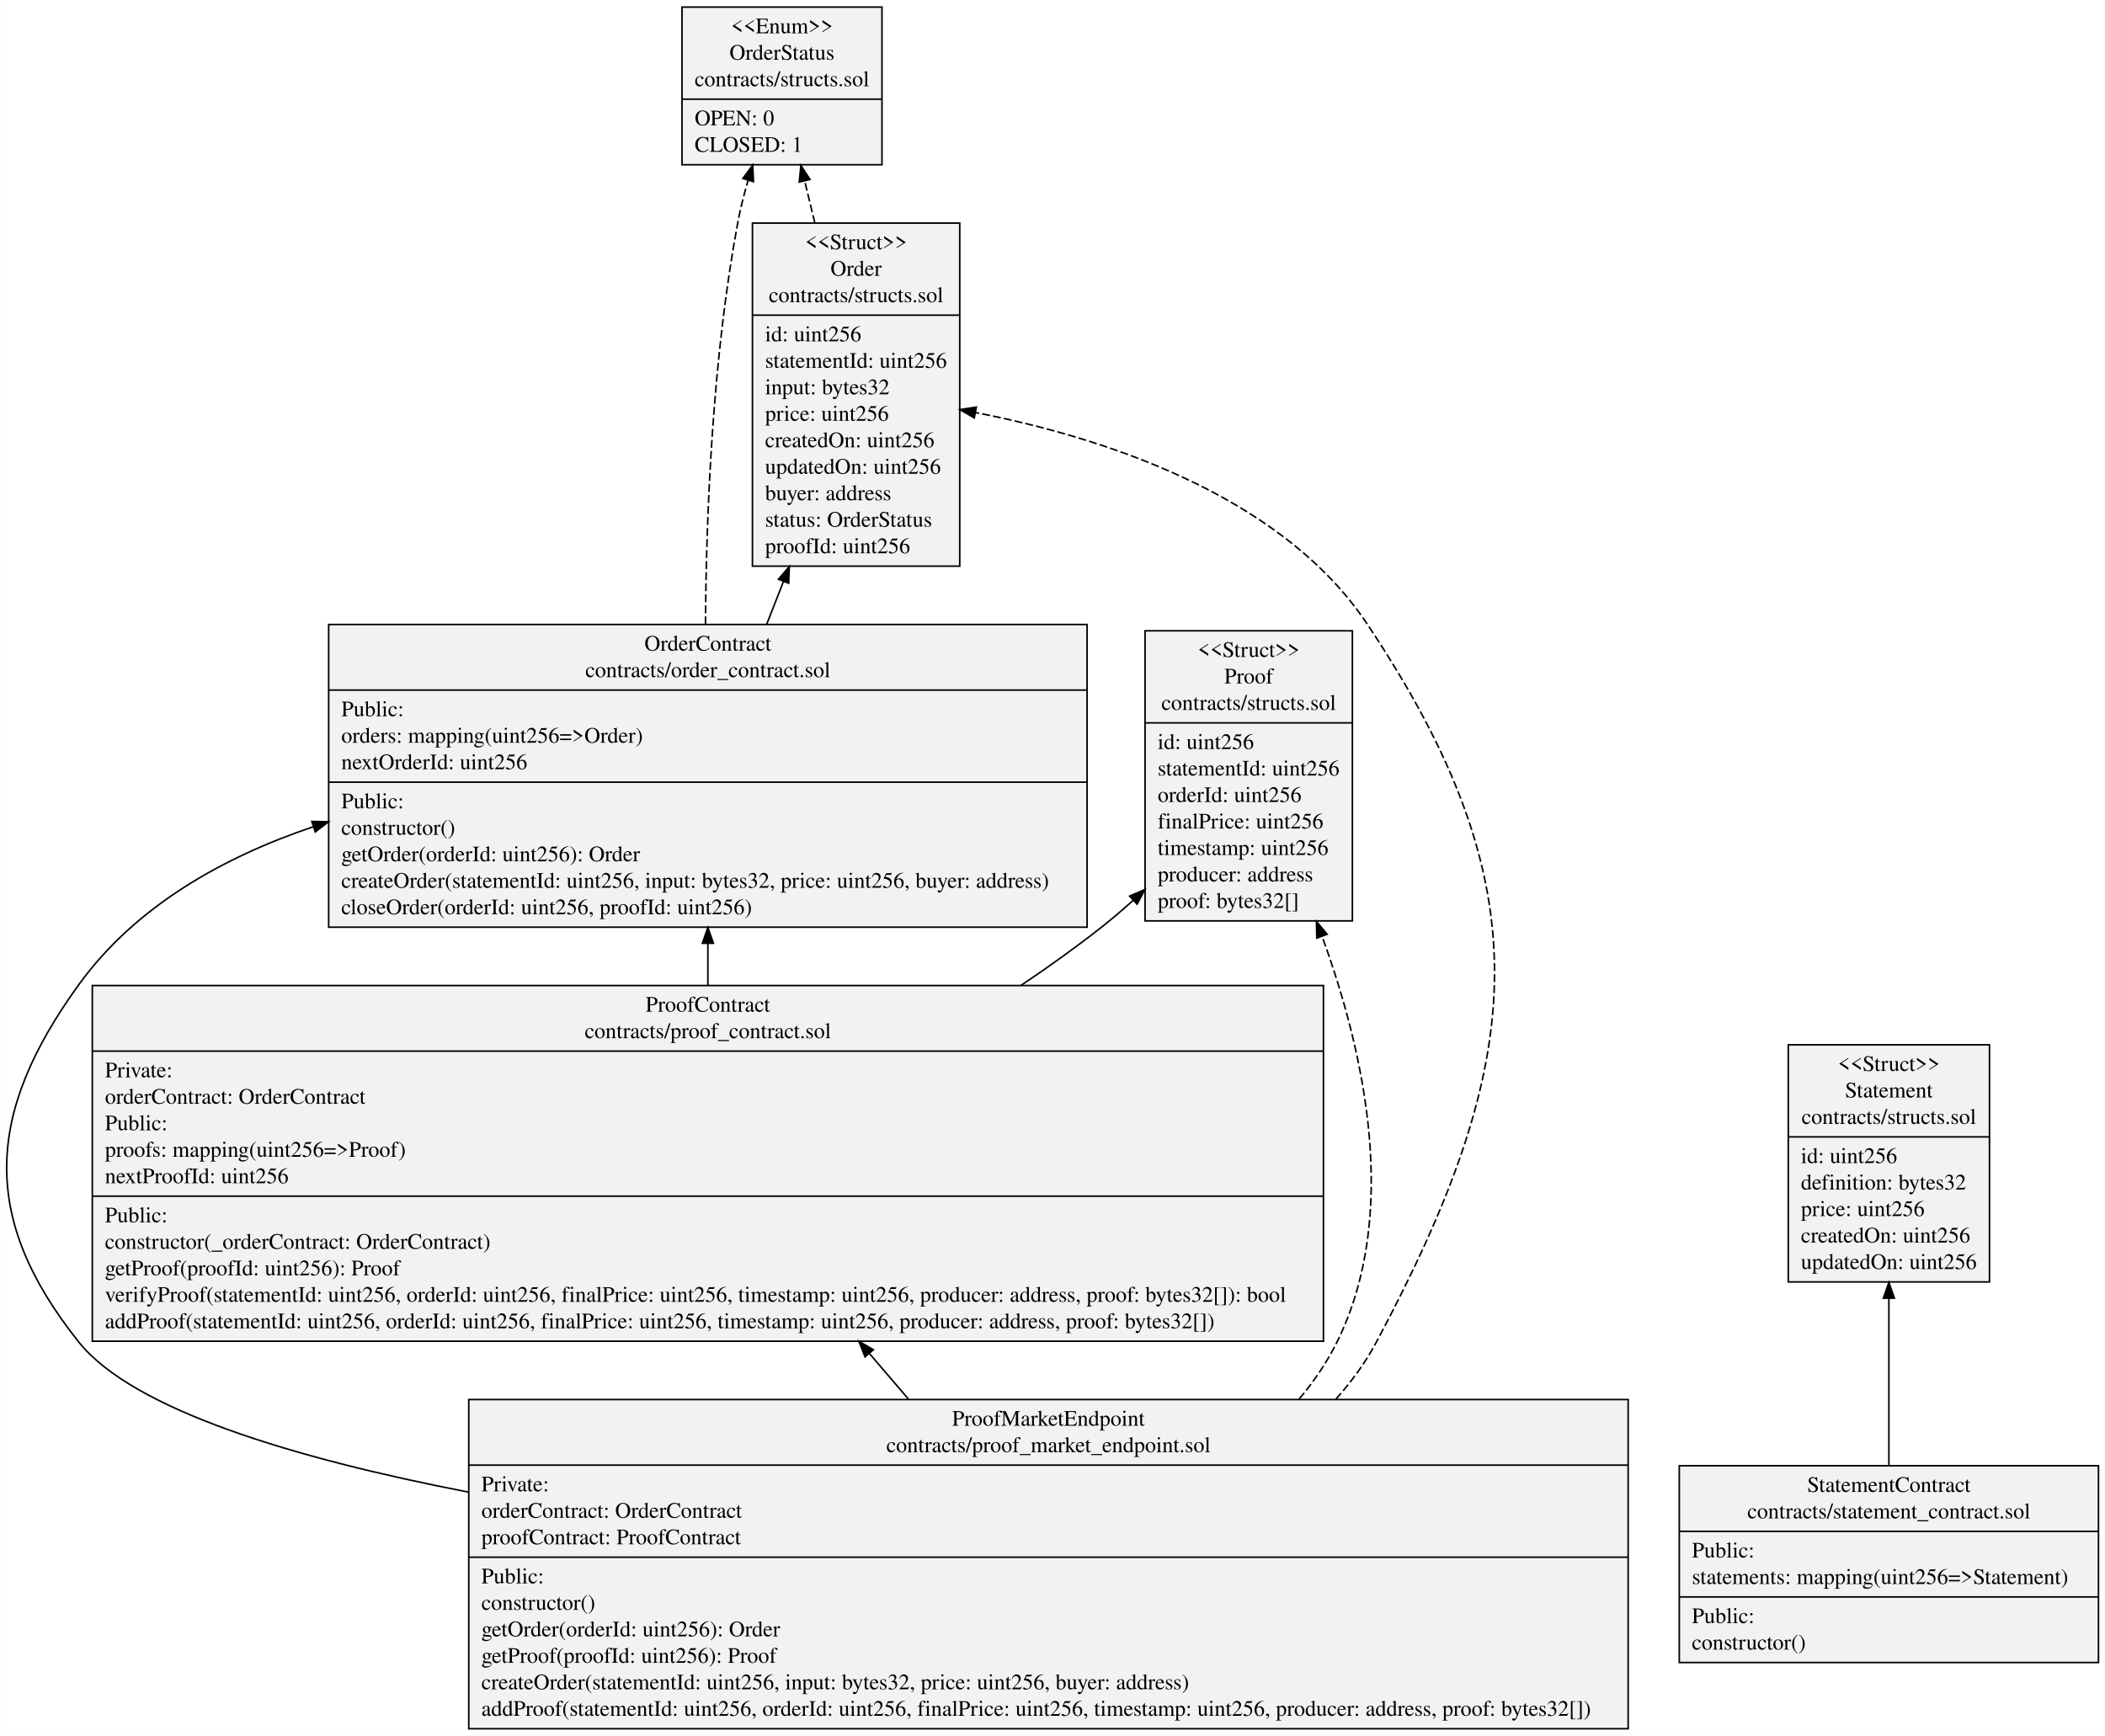
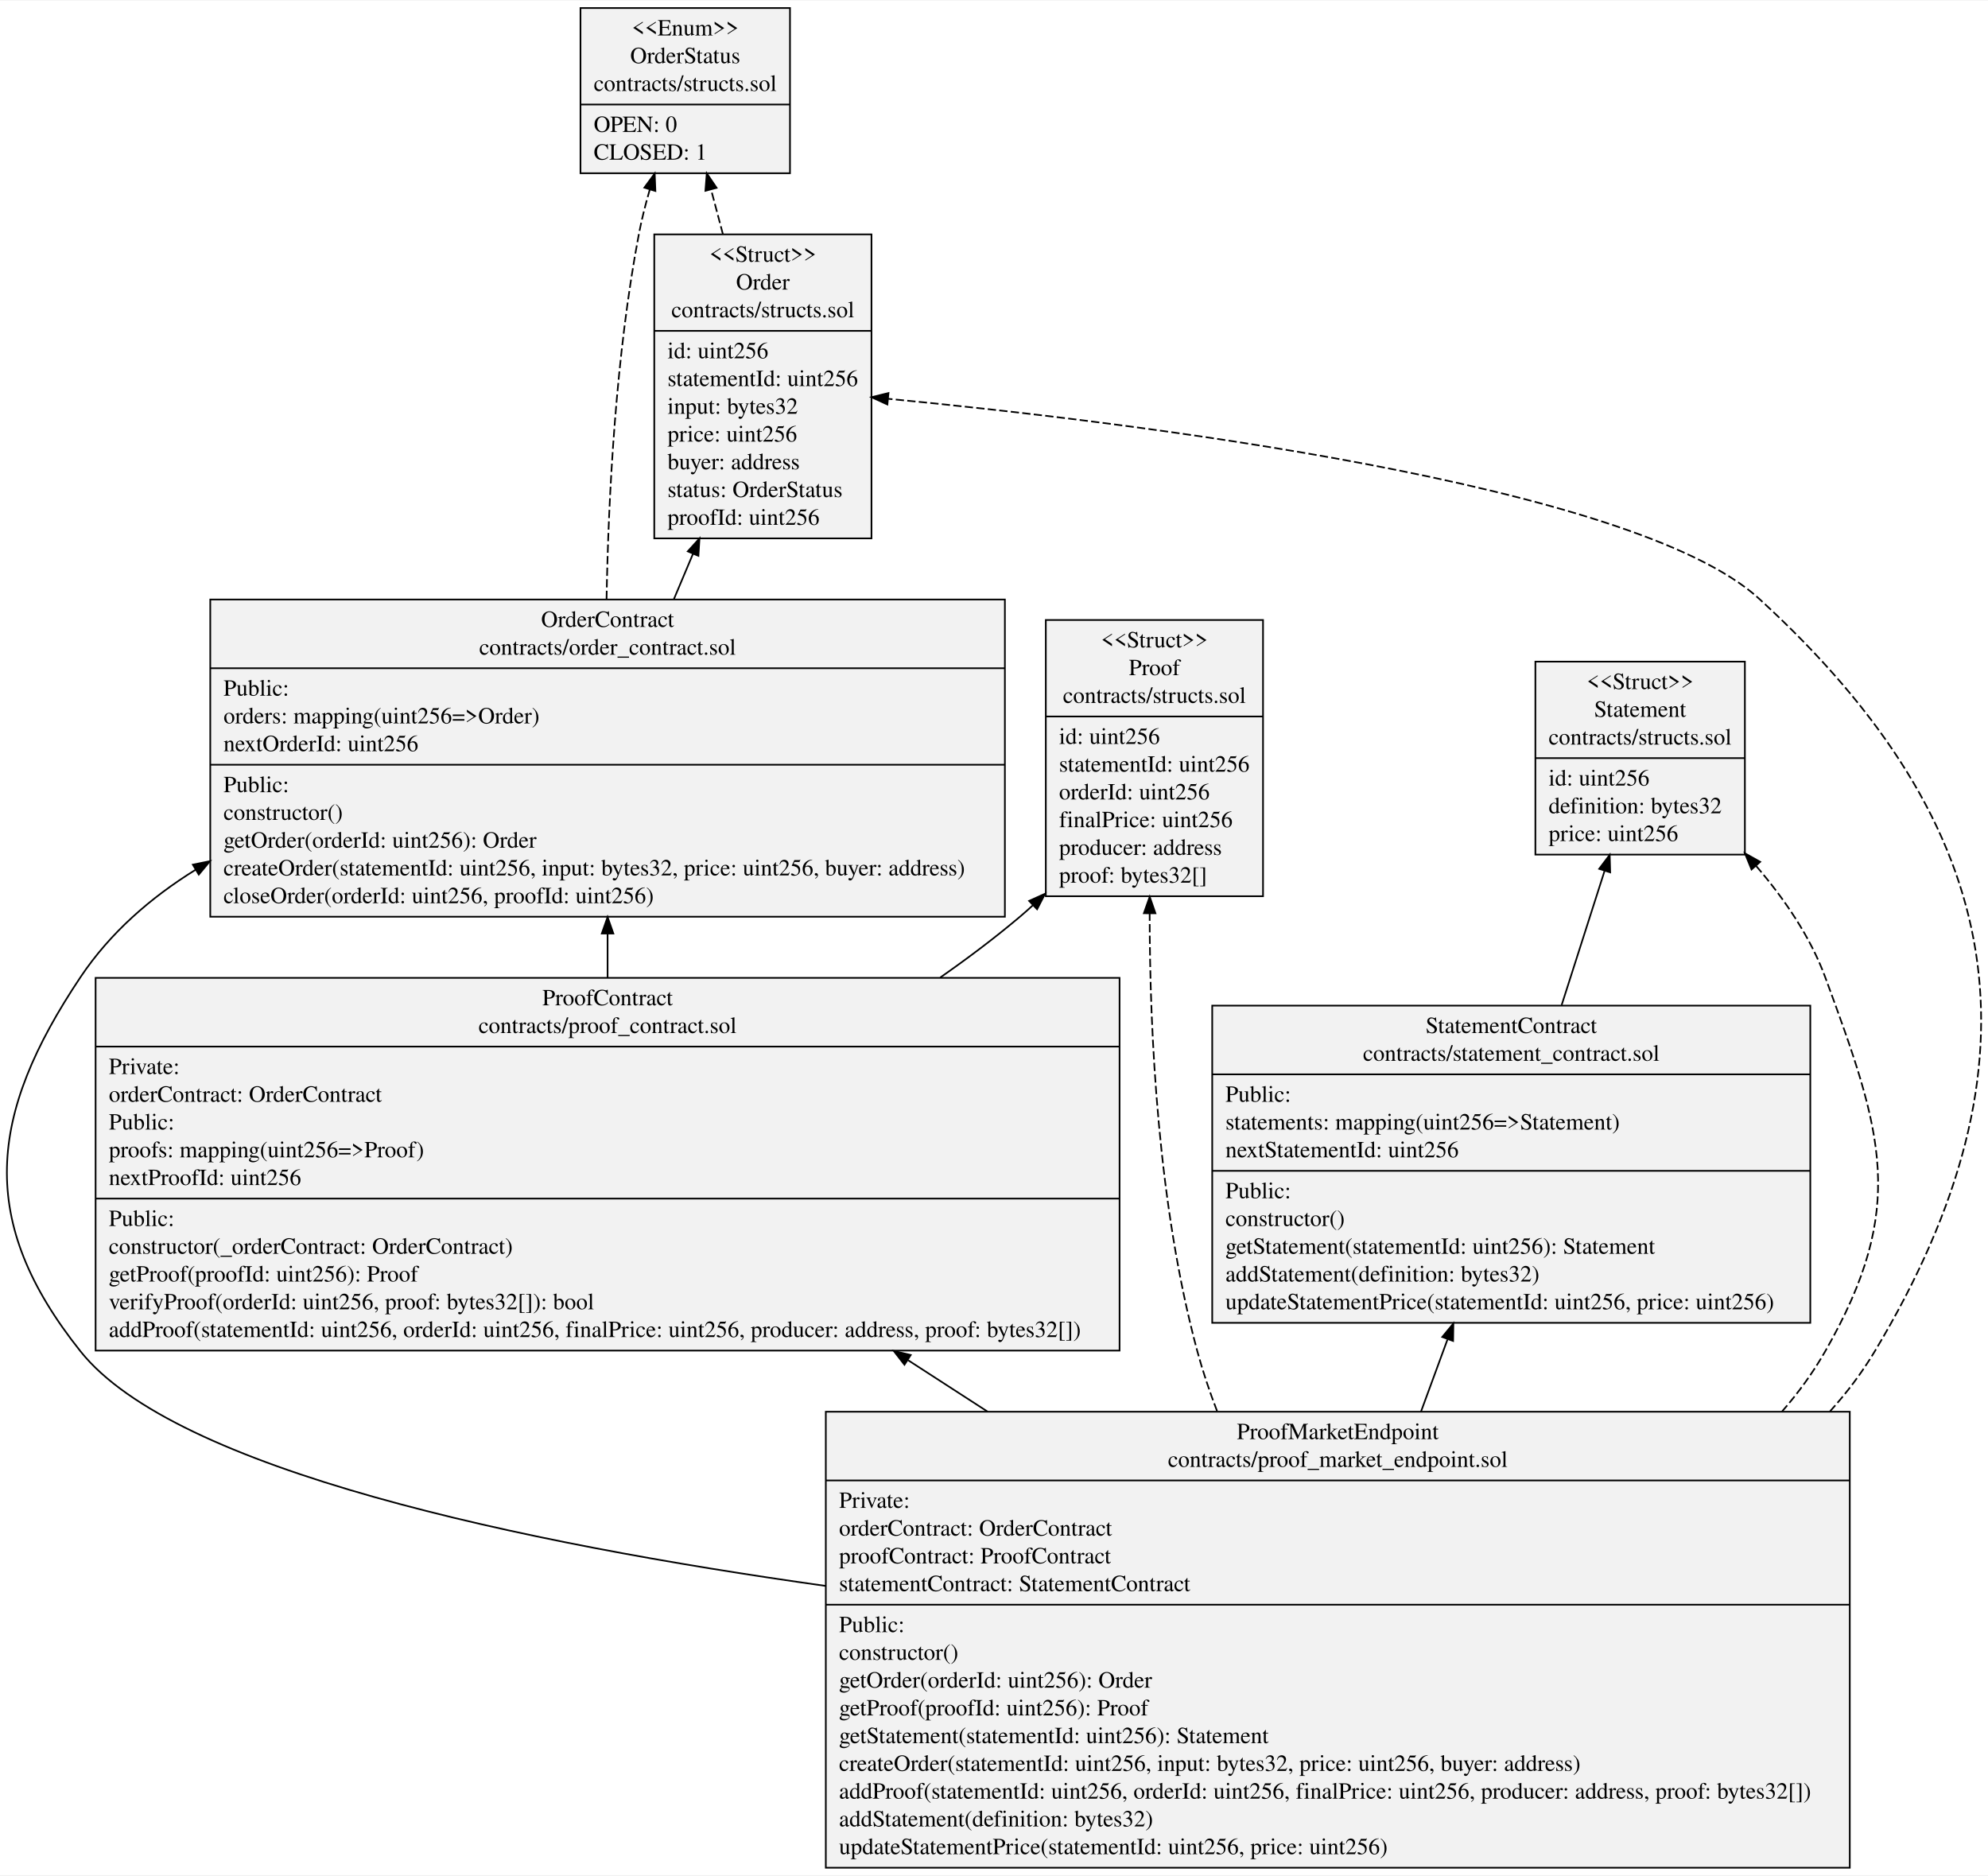
- <svg xmlns="http://www.w3.org/2000/svg" width="1335pt" height="1101pt" viewBox="0.00 0.00 1334.74 1101.00">
-   <g id="graph0" class="graph" transform="scale(1 1) rotate(0) translate(4 1097)">
-     <polygon fill="white" stroke="transparent" points="-4,4 -4,-1097 1330.74,-1097 1330.74,4 -4,4" />
+ <svg xmlns="http://www.w3.org/2000/svg" width="1203pt" height="1135pt" viewBox="0.00 0.00 1203.34 1134.60">
+   <g id="graph0" class="graph" transform="scale(1 1) rotate(0) translate(4 1130.6)">
+     <polygon fill="white" stroke="transparent" points="-4,4 -4,-1130.6 1199.34,-1130.6 1199.34,4 -4,4" />
    <g id="node1" class="node">
-       <polygon fill="#f2f2f2" stroke="black" points="204.32,-508.9 204.32,-700.9 685.3,-700.9 685.3,-508.9 204.32,-508.9" />
-       <text text-anchor="middle" x="444.81" y="-684.3" font-family="Times,serif" font-size="14.00">OrderContract</text>
-       <text text-anchor="middle" x="444.81" y="-667.5" font-family="Times,serif" font-size="14.00">contracts/order_contract.sol</text>
-       <polyline fill="none" stroke="black" points="204.32,-659.3 685.3,-659.3 " />
-       <text text-anchor="start" x="212.32" y="-642.7" font-family="Times,serif" font-size="14.00">Public:</text>
-       <text text-anchor="start" x="212.32" y="-625.9" font-family="Times,serif" font-size="14.00">   orders: mapping(uint256=&gt;Order)</text>
-       <text text-anchor="start" x="212.32" y="-609.1" font-family="Times,serif" font-size="14.00">   nextOrderId: uint256</text>
-       <polyline fill="none" stroke="black" points="204.32,-600.9 685.3,-600.9 " />
-       <text text-anchor="start" x="212.32" y="-584.3" font-family="Times,serif" font-size="14.00">Public:</text>
-       <text text-anchor="start" x="212.32" y="-567.5" font-family="Times,serif" font-size="14.00">    constructor()</text>
-       <text text-anchor="start" x="212.32" y="-550.7" font-family="Times,serif" font-size="14.00">    getOrder(orderId: uint256): Order</text>
-       <text text-anchor="start" x="212.32" y="-533.9" font-family="Times,serif" font-size="14.00">    createOrder(statementId: uint256, input: bytes32, price: uint256, buyer: address)</text>
-       <text text-anchor="start" x="212.32" y="-517.1" font-family="Times,serif" font-size="14.00">    closeOrder(orderId: uint256, proofId: uint256)</text>
+       <polygon fill="#f2f2f2" stroke="black" points="123.28,-576.1 123.28,-768.1 604.26,-768.1 604.26,-576.1 123.28,-576.1" />
+       <text text-anchor="middle" x="363.77" y="-751.5" font-family="Times,serif" font-size="14.00">OrderContract</text>
+       <text text-anchor="middle" x="363.77" y="-734.7" font-family="Times,serif" font-size="14.00">contracts/order_contract.sol</text>
+       <polyline fill="none" stroke="black" points="123.28,-726.5 604.26,-726.5 " />
+       <text text-anchor="start" x="131.28" y="-709.9" font-family="Times,serif" font-size="14.00">Public:</text>
+       <text text-anchor="start" x="131.28" y="-693.1" font-family="Times,serif" font-size="14.00">   orders: mapping(uint256=&gt;Order)</text>
+       <text text-anchor="start" x="131.28" y="-676.3" font-family="Times,serif" font-size="14.00">   nextOrderId: uint256</text>
+       <polyline fill="none" stroke="black" points="123.28,-668.1 604.26,-668.1 " />
+       <text text-anchor="start" x="131.28" y="-651.5" font-family="Times,serif" font-size="14.00">Public:</text>
+       <text text-anchor="start" x="131.28" y="-634.7" font-family="Times,serif" font-size="14.00">    constructor()</text>
+       <text text-anchor="start" x="131.28" y="-617.9" font-family="Times,serif" font-size="14.00">    getOrder(orderId: uint256): Order</text>
+       <text text-anchor="start" x="131.28" y="-601.1" font-family="Times,serif" font-size="14.00">    createOrder(statementId: uint256, input: bytes32, price: uint256, buyer: address)</text>
+       <text text-anchor="start" x="131.28" y="-584.3" font-family="Times,serif" font-size="14.00">    closeOrder(orderId: uint256, proofId: uint256)</text>
    </g>
    <g id="node6" class="node">
-       <polygon fill="#f2f2f2" stroke="black" points="428.41,-992.5 428.41,-1092.5 555.22,-1092.5 555.22,-992.5 428.41,-992.5" />
-       <text text-anchor="middle" x="491.81" y="-1075.9" font-family="Times,serif" font-size="14.00">&lt;&lt;Enum&gt;&gt;</text>
-       <text text-anchor="middle" x="491.81" y="-1059.1" font-family="Times,serif" font-size="14.00">OrderStatus</text>
-       <text text-anchor="middle" x="491.81" y="-1042.3" font-family="Times,serif" font-size="14.00">contracts/structs.sol</text>
-       <polyline fill="none" stroke="black" points="428.41,-1034.1 555.22,-1034.1 " />
-       <text text-anchor="start" x="436.41" y="-1017.5" font-family="Times,serif" font-size="14.00">OPEN: 0</text>
-       <text text-anchor="start" x="436.41" y="-1000.7" font-family="Times,serif" font-size="14.00">CLOSED: 1</text>
+       <polygon fill="#f2f2f2" stroke="black" points="347.37,-1026.1 347.37,-1126.1 474.18,-1126.1 474.18,-1026.1 347.37,-1026.1" />
+       <text text-anchor="middle" x="410.77" y="-1109.5" font-family="Times,serif" font-size="14.00">&lt;&lt;Enum&gt;&gt;</text>
+       <text text-anchor="middle" x="410.77" y="-1092.7" font-family="Times,serif" font-size="14.00">OrderStatus</text>
+       <text text-anchor="middle" x="410.77" y="-1075.9" font-family="Times,serif" font-size="14.00">contracts/structs.sol</text>
+       <polyline fill="none" stroke="black" points="347.37,-1067.7 474.18,-1067.7 " />
+       <text text-anchor="start" x="355.37" y="-1051.1" font-family="Times,serif" font-size="14.00">OPEN: 0</text>
+       <text text-anchor="start" x="355.37" y="-1034.3" font-family="Times,serif" font-size="14.00">CLOSED: 1</text>
    </g>
    <g id="edge2" class="edge">
-       <path fill="none" stroke="black" stroke-dasharray="5,2" d="M443.28,-701.06C443.75,-771.92 447.83,-870.74 463.81,-956 465.44,-964.7 467.72,-973.74 470.29,-982.54" />
-       <polygon fill="black" stroke="black" points="467.01,-983.8 473.28,-992.34 473.71,-981.76 467.01,-983.8" />
+       <path fill="none" stroke="black" stroke-dasharray="5,2" d="M363.15,-768.41C364.29,-831.64 368.79,-916.19 382.77,-989.6 384.43,-998.3 386.72,-1007.33 389.29,-1016.13" />
+       <polygon fill="black" stroke="black" points="386.02,-1017.39 392.29,-1025.93 392.71,-1015.35 386.02,-1017.39" />
    </g>
    <g id="node7" class="node">
-       <polygon fill="#f2f2f2" stroke="black" points="473.07,-737.9 473.07,-955.5 604.55,-955.5 604.55,-737.9 473.07,-737.9" />
-       <text text-anchor="middle" x="538.81" y="-938.9" font-family="Times,serif" font-size="14.00">&lt;&lt;Struct&gt;&gt;</text>
-       <text text-anchor="middle" x="538.81" y="-922.1" font-family="Times,serif" font-size="14.00">Order</text>
-       <text text-anchor="middle" x="538.81" y="-905.3" font-family="Times,serif" font-size="14.00">contracts/structs.sol</text>
-       <polyline fill="none" stroke="black" points="473.07,-897.1 604.55,-897.1 " />
-       <text text-anchor="start" x="481.07" y="-880.5" font-family="Times,serif" font-size="14.00">id: uint256</text>
-       <text text-anchor="start" x="481.07" y="-863.7" font-family="Times,serif" font-size="14.00">statementId: uint256</text>
-       <text text-anchor="start" x="481.07" y="-846.9" font-family="Times,serif" font-size="14.00">input: bytes32</text>
-       <text text-anchor="start" x="481.07" y="-830.1" font-family="Times,serif" font-size="14.00">price: uint256</text>
-       <text text-anchor="start" x="481.07" y="-813.3" font-family="Times,serif" font-size="14.00">createdOn: uint256</text>
-       <text text-anchor="start" x="481.07" y="-796.5" font-family="Times,serif" font-size="14.00">updatedOn: uint256</text>
-       <text text-anchor="start" x="481.07" y="-779.7" font-family="Times,serif" font-size="14.00">buyer: address</text>
-       <text text-anchor="start" x="481.07" y="-762.9" font-family="Times,serif" font-size="14.00">status: OrderStatus</text>
-       <text text-anchor="start" x="481.07" y="-746.1" font-family="Times,serif" font-size="14.00">proofId: uint256</text>
+       <polygon fill="#f2f2f2" stroke="black" points="392.03,-805.1 392.03,-989.1 523.51,-989.1 523.51,-805.1 392.03,-805.1" />
+       <text text-anchor="middle" x="457.77" y="-972.5" font-family="Times,serif" font-size="14.00">&lt;&lt;Struct&gt;&gt;</text>
+       <text text-anchor="middle" x="457.77" y="-955.7" font-family="Times,serif" font-size="14.00">Order</text>
+       <text text-anchor="middle" x="457.77" y="-938.9" font-family="Times,serif" font-size="14.00">contracts/structs.sol</text>
+       <polyline fill="none" stroke="black" points="392.03,-930.7 523.51,-930.7 " />
+       <text text-anchor="start" x="400.03" y="-914.1" font-family="Times,serif" font-size="14.00">id: uint256</text>
+       <text text-anchor="start" x="400.03" y="-897.3" font-family="Times,serif" font-size="14.00">statementId: uint256</text>
+       <text text-anchor="start" x="400.03" y="-880.5" font-family="Times,serif" font-size="14.00">input: bytes32</text>
+       <text text-anchor="start" x="400.03" y="-863.7" font-family="Times,serif" font-size="14.00">price: uint256</text>
+       <text text-anchor="start" x="400.03" y="-846.9" font-family="Times,serif" font-size="14.00">buyer: address</text>
+       <text text-anchor="start" x="400.03" y="-830.1" font-family="Times,serif" font-size="14.00">status: OrderStatus</text>
+       <text text-anchor="start" x="400.03" y="-813.3" font-family="Times,serif" font-size="14.00">proofId: uint256</text>
    </g>
    <g id="edge1" class="edge">
-       <path fill="none" stroke="black" d="M482.1,-701.02C485.6,-709.95 489.17,-719.07 492.74,-728.17" />
-       <polygon fill="black" stroke="black" points="489.54,-729.61 496.45,-737.64 496.06,-727.05 489.54,-729.61" />
+       <path fill="none" stroke="black" d="M403.91,-768.32C407.72,-777.37 411.6,-786.56 415.43,-795.66" />
+       <polygon fill="black" stroke="black" points="412.3,-797.24 419.41,-805.09 418.75,-794.52 412.3,-797.24" />
    </g>
    <g id="node2" class="node">
-       <polygon fill="#f2f2f2" stroke="black" points="54.42,-246.3 54.42,-471.9 835.21,-471.9 835.21,-246.3 54.42,-246.3" />
-       <text text-anchor="middle" x="444.81" y="-455.3" font-family="Times,serif" font-size="14.00">ProofContract</text>
-       <text text-anchor="middle" x="444.81" y="-438.5" font-family="Times,serif" font-size="14.00">contracts/proof_contract.sol</text>
-       <polyline fill="none" stroke="black" points="54.42,-430.3 835.21,-430.3 " />
-       <text text-anchor="start" x="62.42" y="-413.7" font-family="Times,serif" font-size="14.00">Private:</text>
-       <text text-anchor="start" x="62.42" y="-396.9" font-family="Times,serif" font-size="14.00">   orderContract: OrderContract</text>
-       <text text-anchor="start" x="62.42" y="-380.1" font-family="Times,serif" font-size="14.00">Public:</text>
-       <text text-anchor="start" x="62.42" y="-363.3" font-family="Times,serif" font-size="14.00">   proofs: mapping(uint256=&gt;Proof)</text>
-       <text text-anchor="start" x="62.42" y="-346.5" font-family="Times,serif" font-size="14.00">   nextProofId: uint256</text>
-       <polyline fill="none" stroke="black" points="54.42,-338.3 835.21,-338.3 " />
-       <text text-anchor="start" x="62.42" y="-321.7" font-family="Times,serif" font-size="14.00">Public:</text>
-       <text text-anchor="start" x="62.42" y="-304.9" font-family="Times,serif" font-size="14.00">    constructor(_orderContract: OrderContract)</text>
-       <text text-anchor="start" x="62.42" y="-288.1" font-family="Times,serif" font-size="14.00">    getProof(proofId: uint256): Proof</text>
-       <text text-anchor="start" x="62.42" y="-271.3" font-family="Times,serif" font-size="14.00">    verifyProof(statementId: uint256, orderId: uint256, finalPrice: uint256, timestamp: uint256, producer: address, proof: bytes32[]): bool</text>
-       <text text-anchor="start" x="62.42" y="-254.5" font-family="Times,serif" font-size="14.00">    addProof(statementId: uint256, orderId: uint256, finalPrice: uint256, timestamp: uint256, producer: address, proof: bytes32[])</text>
+       <polygon fill="#f2f2f2" stroke="black" points="53.87,-313.5 53.87,-539.1 673.67,-539.1 673.67,-313.5 53.87,-313.5" />
+       <text text-anchor="middle" x="363.77" y="-522.5" font-family="Times,serif" font-size="14.00">ProofContract</text>
+       <text text-anchor="middle" x="363.77" y="-505.7" font-family="Times,serif" font-size="14.00">contracts/proof_contract.sol</text>
+       <polyline fill="none" stroke="black" points="53.87,-497.5 673.67,-497.5 " />
+       <text text-anchor="start" x="61.87" y="-480.9" font-family="Times,serif" font-size="14.00">Private:</text>
+       <text text-anchor="start" x="61.87" y="-464.1" font-family="Times,serif" font-size="14.00">   orderContract: OrderContract</text>
+       <text text-anchor="start" x="61.87" y="-447.3" font-family="Times,serif" font-size="14.00">Public:</text>
+       <text text-anchor="start" x="61.87" y="-430.5" font-family="Times,serif" font-size="14.00">   proofs: mapping(uint256=&gt;Proof)</text>
+       <text text-anchor="start" x="61.87" y="-413.7" font-family="Times,serif" font-size="14.00">   nextProofId: uint256</text>
+       <polyline fill="none" stroke="black" points="53.87,-405.5 673.67,-405.5 " />
+       <text text-anchor="start" x="61.87" y="-388.9" font-family="Times,serif" font-size="14.00">Public:</text>
+       <text text-anchor="start" x="61.87" y="-372.1" font-family="Times,serif" font-size="14.00">    constructor(_orderContract: OrderContract)</text>
+       <text text-anchor="start" x="61.87" y="-355.3" font-family="Times,serif" font-size="14.00">    getProof(proofId: uint256): Proof</text>
+       <text text-anchor="start" x="61.87" y="-338.5" font-family="Times,serif" font-size="14.00">    verifyProof(orderId: uint256, proof: bytes32[]): bool</text>
+       <text text-anchor="start" x="61.87" y="-321.7" font-family="Times,serif" font-size="14.00">    addProof(statementId: uint256, orderId: uint256, finalPrice: uint256, producer: address, proof: bytes32[])</text>
    </g>
    <g id="edge4" class="edge">
-       <path fill="none" stroke="black" d="M444.81,-472.01C444.81,-480.83 444.81,-489.71 444.81,-498.49" />
-       <polygon fill="black" stroke="black" points="441.31,-498.72 444.81,-508.72 448.31,-498.72 441.31,-498.72" />
+       <path fill="none" stroke="black" d="M363.77,-539.21C363.77,-548.03 363.77,-556.91 363.77,-565.69" />
+       <polygon fill="black" stroke="black" points="360.27,-565.92 363.77,-575.92 367.27,-565.92 360.27,-565.92" />
    </g>
    <g id="node8" class="node">
-       <polygon fill="#f2f2f2" stroke="black" points="722.07,-512.9 722.07,-696.9 853.55,-696.9 853.55,-512.9 722.07,-512.9" />
-       <text text-anchor="middle" x="787.81" y="-680.3" font-family="Times,serif" font-size="14.00">&lt;&lt;Struct&gt;&gt;</text>
-       <text text-anchor="middle" x="787.81" y="-663.5" font-family="Times,serif" font-size="14.00">Proof</text>
-       <text text-anchor="middle" x="787.81" y="-646.7" font-family="Times,serif" font-size="14.00">contracts/structs.sol</text>
-       <polyline fill="none" stroke="black" points="722.07,-638.5 853.55,-638.5 " />
-       <text text-anchor="start" x="730.07" y="-621.9" font-family="Times,serif" font-size="14.00">id: uint256</text>
-       <text text-anchor="start" x="730.07" y="-605.1" font-family="Times,serif" font-size="14.00">statementId: uint256</text>
-       <text text-anchor="start" x="730.07" y="-588.3" font-family="Times,serif" font-size="14.00">orderId: uint256</text>
-       <text text-anchor="start" x="730.07" y="-571.5" font-family="Times,serif" font-size="14.00">finalPrice: uint256</text>
-       <text text-anchor="start" x="730.07" y="-554.7" font-family="Times,serif" font-size="14.00">timestamp: uint256</text>
-       <text text-anchor="start" x="730.07" y="-537.9" font-family="Times,serif" font-size="14.00">producer: address</text>
-       <text text-anchor="start" x="730.07" y="-521.1" font-family="Times,serif" font-size="14.00">proof: bytes32[]</text>
+       <polygon fill="#f2f2f2" stroke="black" points="629.03,-588.5 629.03,-755.7 760.51,-755.7 760.51,-588.5 629.03,-588.5" />
+       <text text-anchor="middle" x="694.77" y="-739.1" font-family="Times,serif" font-size="14.00">&lt;&lt;Struct&gt;&gt;</text>
+       <text text-anchor="middle" x="694.77" y="-722.3" font-family="Times,serif" font-size="14.00">Proof</text>
+       <text text-anchor="middle" x="694.77" y="-705.5" font-family="Times,serif" font-size="14.00">contracts/structs.sol</text>
+       <polyline fill="none" stroke="black" points="629.03,-697.3 760.51,-697.3 " />
+       <text text-anchor="start" x="637.03" y="-680.7" font-family="Times,serif" font-size="14.00">id: uint256</text>
+       <text text-anchor="start" x="637.03" y="-663.9" font-family="Times,serif" font-size="14.00">statementId: uint256</text>
+       <text text-anchor="start" x="637.03" y="-647.1" font-family="Times,serif" font-size="14.00">orderId: uint256</text>
+       <text text-anchor="start" x="637.03" y="-630.3" font-family="Times,serif" font-size="14.00">finalPrice: uint256</text>
+       <text text-anchor="start" x="637.03" y="-613.5" font-family="Times,serif" font-size="14.00">producer: address</text>
+       <text text-anchor="start" x="637.03" y="-596.7" font-family="Times,serif" font-size="14.00">proof: bytes32[]</text>
    </g>
    <g id="edge3" class="edge">
-       <path fill="none" stroke="black" d="M643.33,-471.92C660.8,-483.66 677.88,-495.9 693.81,-508.4 700.8,-513.88 707.8,-519.86 714.64,-526.05" />
-       <polygon fill="black" stroke="black" points="712.28,-528.63 722,-532.85 717.03,-523.49 712.28,-528.63" />
+       <path fill="none" stroke="black" d="M565.14,-539.32C581.74,-550.9 597.85,-563.05 612.77,-575.6 615.61,-577.99 618.44,-580.49 621.24,-583.06" />
+       <polygon fill="black" stroke="black" points="618.93,-585.69 628.59,-590.04 623.75,-580.62 618.93,-585.69" />
    </g>
    <g id="node3" class="node">
-       <polygon fill="#f2f2f2" stroke="black" points="293.16,-0.5 293.16,-209.3 1028.46,-209.3 1028.46,-0.5 293.16,-0.5" />
-       <text text-anchor="middle" x="660.81" y="-192.7" font-family="Times,serif" font-size="14.00">ProofMarketEndpoint</text>
-       <text text-anchor="middle" x="660.81" y="-175.9" font-family="Times,serif" font-size="14.00">contracts/proof_market_endpoint.sol</text>
-       <polyline fill="none" stroke="black" points="293.16,-167.7 1028.46,-167.7 " />
-       <text text-anchor="start" x="301.16" y="-151.1" font-family="Times,serif" font-size="14.00">Private:</text>
-       <text text-anchor="start" x="301.16" y="-134.3" font-family="Times,serif" font-size="14.00">   orderContract: OrderContract</text>
-       <text text-anchor="start" x="301.16" y="-117.5" font-family="Times,serif" font-size="14.00">   proofContract: ProofContract</text>
-       <polyline fill="none" stroke="black" points="293.16,-109.3 1028.46,-109.3 " />
-       <text text-anchor="start" x="301.16" y="-92.7" font-family="Times,serif" font-size="14.00">Public:</text>
-       <text text-anchor="start" x="301.16" y="-75.9" font-family="Times,serif" font-size="14.00">    constructor()</text>
-       <text text-anchor="start" x="301.16" y="-59.1" font-family="Times,serif" font-size="14.00">    getOrder(orderId: uint256): Order</text>
-       <text text-anchor="start" x="301.16" y="-42.3" font-family="Times,serif" font-size="14.00">    getProof(proofId: uint256): Proof</text>
-       <text text-anchor="start" x="301.16" y="-25.5" font-family="Times,serif" font-size="14.00">    createOrder(statementId: uint256, input: bytes32, price: uint256, buyer: address)</text>
-       <text text-anchor="start" x="301.16" y="-8.7" font-family="Times,serif" font-size="14.00">    addProof(statementId: uint256, orderId: uint256, finalPrice: uint256, timestamp: uint256, producer: address, proof: bytes32[])</text>
+       <polygon fill="#f2f2f2" stroke="black" points="495.87,-0.5 495.87,-276.5 1115.67,-276.5 1115.67,-0.5 495.87,-0.5" />
+       <text text-anchor="middle" x="805.77" y="-259.9" font-family="Times,serif" font-size="14.00">ProofMarketEndpoint</text>
+       <text text-anchor="middle" x="805.77" y="-243.1" font-family="Times,serif" font-size="14.00">contracts/proof_market_endpoint.sol</text>
+       <polyline fill="none" stroke="black" points="495.87,-234.9 1115.67,-234.9 " />
+       <text text-anchor="start" x="503.87" y="-218.3" font-family="Times,serif" font-size="14.00">Private:</text>
+       <text text-anchor="start" x="503.87" y="-201.5" font-family="Times,serif" font-size="14.00">   orderContract: OrderContract</text>
+       <text text-anchor="start" x="503.87" y="-184.7" font-family="Times,serif" font-size="14.00">   proofContract: ProofContract</text>
+       <text text-anchor="start" x="503.87" y="-167.9" font-family="Times,serif" font-size="14.00">   statementContract: StatementContract</text>
+       <polyline fill="none" stroke="black" points="495.87,-159.7 1115.67,-159.7 " />
+       <text text-anchor="start" x="503.87" y="-143.1" font-family="Times,serif" font-size="14.00">Public:</text>
+       <text text-anchor="start" x="503.87" y="-126.3" font-family="Times,serif" font-size="14.00">    constructor()</text>
+       <text text-anchor="start" x="503.87" y="-109.5" font-family="Times,serif" font-size="14.00">    getOrder(orderId: uint256): Order</text>
+       <text text-anchor="start" x="503.87" y="-92.7" font-family="Times,serif" font-size="14.00">    getProof(proofId: uint256): Proof</text>
+       <text text-anchor="start" x="503.87" y="-75.9" font-family="Times,serif" font-size="14.00">    getStatement(statementId: uint256): Statement</text>
+       <text text-anchor="start" x="503.87" y="-59.1" font-family="Times,serif" font-size="14.00">    createOrder(statementId: uint256, input: bytes32, price: uint256, buyer: address)</text>
+       <text text-anchor="start" x="503.87" y="-42.3" font-family="Times,serif" font-size="14.00">    addProof(statementId: uint256, orderId: uint256, finalPrice: uint256, producer: address, proof: bytes32[])</text>
+       <text text-anchor="start" x="503.87" y="-25.5" font-family="Times,serif" font-size="14.00">    addStatement(definition: bytes32)</text>
+       <text text-anchor="start" x="503.87" y="-8.7" font-family="Times,serif" font-size="14.00">    updateStatementPrice(statementId: uint256, price: uint256)</text>
    </g>
    <g id="edge5" class="edge">
-       <path fill="none" stroke="black" d="M292.9,-150.6C181.78,-172.15 80.05,-202.9 45.81,-245.8 -17.01,-324.52 -13.21,-390.8 45.81,-472.4 81.6,-521.87 136.64,-553.05 194.53,-572.61" />
-       <polygon fill="black" stroke="black" points="193.63,-576 204.22,-575.77 195.8,-569.34 193.63,-576" />
+       <path fill="none" stroke="black" d="M495.7,-171.07C311.09,-196.99 101.91,-241.36 44.77,-313 -18.03,-391.73 -11.25,-455.91 44.77,-539.6 62.66,-566.33 87.08,-587.63 114.51,-604.61" />
+       <polygon fill="black" stroke="black" points="112.73,-607.62 123.11,-609.74 116.32,-601.61 112.73,-607.62" />
    </g>
    <g id="edge6" class="edge">
-       <path fill="none" stroke="black" d="M572.02,-209.57C563.85,-219.11 555.53,-228.83 547.25,-238.5" />
-       <polygon fill="black" stroke="black" points="544.47,-236.36 540.62,-246.23 549.78,-240.92 544.47,-236.36" />
+       <path fill="none" stroke="black" d="M593.83,-276.54C577.76,-286.94 561.62,-297.37 545.75,-307.63" />
+       <polygon fill="black" stroke="black" points="543.47,-304.94 536.97,-313.31 547.27,-310.82 543.47,-304.94" />
+     </g>
+     <g id="node4" class="node">
+       <polygon fill="#f2f2f2" stroke="black" points="729.76,-330.3 729.76,-522.3 1091.78,-522.3 1091.78,-330.3 729.76,-330.3" />
+       <text text-anchor="middle" x="910.77" y="-505.7" font-family="Times,serif" font-size="14.00">StatementContract</text>
+       <text text-anchor="middle" x="910.77" y="-488.9" font-family="Times,serif" font-size="14.00">contracts/statement_contract.sol</text>
+       <polyline fill="none" stroke="black" points="729.76,-480.7 1091.78,-480.7 " />
+       <text text-anchor="start" x="737.76" y="-464.1" font-family="Times,serif" font-size="14.00">Public:</text>
+       <text text-anchor="start" x="737.76" y="-447.3" font-family="Times,serif" font-size="14.00">   statements: mapping(uint256=&gt;Statement)</text>
+       <text text-anchor="start" x="737.76" y="-430.5" font-family="Times,serif" font-size="14.00">   nextStatementId: uint256</text>
+       <polyline fill="none" stroke="black" points="729.76,-422.3 1091.78,-422.3 " />
+       <text text-anchor="start" x="737.76" y="-405.7" font-family="Times,serif" font-size="14.00">Public:</text>
+       <text text-anchor="start" x="737.76" y="-388.9" font-family="Times,serif" font-size="14.00">    constructor()</text>
+       <text text-anchor="start" x="737.76" y="-372.1" font-family="Times,serif" font-size="14.00">    getStatement(statementId: uint256): Statement</text>
+       <text text-anchor="start" x="737.76" y="-355.3" font-family="Times,serif" font-size="14.00">    addStatement(definition: bytes32)</text>
+       <text text-anchor="start" x="737.76" y="-338.5" font-family="Times,serif" font-size="14.00">    updateStatementPrice(statementId: uint256, price: uint256)</text>
    </g>
    <g id="edge7" class="edge">
-       <path fill="none" stroke="black" stroke-dasharray="5,2" d="M843.09,-209.59C853.08,-220.68 861.86,-232.74 868.81,-245.8 964,-424.54 975.31,-533.02 862.81,-701.4 807.24,-784.58 691.72,-820.3 614.72,-835.3" />
-       <polygon fill="black" stroke="black" points="613.77,-831.91 604.59,-837.19 615.06,-838.79 613.77,-831.91" />
+       <path fill="none" stroke="black" d="M856.12,-276.54C861.51,-291.21 866.93,-305.96 872.15,-320.17" />
+       <polygon fill="black" stroke="black" points="868.99,-321.73 875.73,-329.91 875.56,-319.32 868.99,-321.73" />
+     </g>
+     <g id="node5" class="node">
+       <polygon fill="#f2f2f2" stroke="black" points="925.37,-613.7 925.37,-730.5 1052.18,-730.5 1052.18,-613.7 925.37,-613.7" />
+       <text text-anchor="middle" x="988.77" y="-713.9" font-family="Times,serif" font-size="14.00">&lt;&lt;Struct&gt;&gt;</text>
+       <text text-anchor="middle" x="988.77" y="-697.1" font-family="Times,serif" font-size="14.00">Statement</text>
+       <text text-anchor="middle" x="988.77" y="-680.3" font-family="Times,serif" font-size="14.00">contracts/structs.sol</text>
+       <polyline fill="none" stroke="black" points="925.37,-672.1 1052.18,-672.1 " />
+       <text text-anchor="start" x="933.37" y="-655.5" font-family="Times,serif" font-size="14.00">id: uint256</text>
+       <text text-anchor="start" x="933.37" y="-638.7" font-family="Times,serif" font-size="14.00">definition: bytes32</text>
+       <text text-anchor="start" x="933.37" y="-621.9" font-family="Times,serif" font-size="14.00">price: uint256</text>
+     </g>
+     <g id="edge10" class="edge">
+       <path fill="none" stroke="black" stroke-dasharray="5,2" d="M1074.57,-276.53C1084.47,-287.84 1093.32,-299.98 1100.77,-313 1150.78,-400.42 1135.56,-445.09 1100.77,-539.6 1091.76,-564.07 1075.95,-587.09 1059,-606.82" />
+       <polygon fill="black" stroke="black" points="1056.21,-604.69 1052.2,-614.5 1061.45,-609.33 1056.21,-604.69" />
    </g>
    <g id="edge8" class="edge">
-       <path fill="none" stroke="black" stroke-dasharray="5,2" d="M819.84,-209.68C829.23,-220.85 837.43,-232.89 843.81,-245.8 883.65,-326.41 861.57,-428.59 834.28,-503.16" />
-       <polygon fill="black" stroke="black" points="830.99,-501.98 830.76,-512.57 837.54,-504.43 830.99,-501.98" />
-     </g>
-     <g id="node4" class="node">
-       <polygon fill="#f2f2f2" stroke="black" points="1060.88,-42.5 1060.88,-167.3 1326.74,-167.3 1326.74,-42.5 1060.88,-42.5" />
-       <text text-anchor="middle" x="1193.81" y="-150.7" font-family="Times,serif" font-size="14.00">StatementContract</text>
-       <text text-anchor="middle" x="1193.81" y="-133.9" font-family="Times,serif" font-size="14.00">contracts/statement_contract.sol</text>
-       <polyline fill="none" stroke="black" points="1060.88,-125.7 1326.74,-125.7 " />
-       <text text-anchor="start" x="1068.88" y="-109.1" font-family="Times,serif" font-size="14.00">Public:</text>
-       <text text-anchor="start" x="1068.88" y="-92.3" font-family="Times,serif" font-size="14.00">   statements: mapping(uint256=&gt;Statement)</text>
-       <polyline fill="none" stroke="black" points="1060.88,-84.1 1326.74,-84.1 " />
-       <text text-anchor="start" x="1068.88" y="-67.5" font-family="Times,serif" font-size="14.00">Public:</text>
-       <text text-anchor="start" x="1068.88" y="-50.7" font-family="Times,serif" font-size="14.00">    constructor()</text>
-     </g>
-     <g id="node5" class="node">
-       <polygon fill="#f2f2f2" stroke="black" points="1130.01,-283.9 1130.01,-434.3 1257.61,-434.3 1257.61,-283.9 1130.01,-283.9" />
-       <text text-anchor="middle" x="1193.81" y="-417.7" font-family="Times,serif" font-size="14.00">&lt;&lt;Struct&gt;&gt;</text>
-       <text text-anchor="middle" x="1193.81" y="-400.9" font-family="Times,serif" font-size="14.00">Statement</text>
-       <text text-anchor="middle" x="1193.81" y="-384.1" font-family="Times,serif" font-size="14.00">contracts/structs.sol</text>
-       <polyline fill="none" stroke="black" points="1130.01,-375.9 1257.61,-375.9 " />
-       <text text-anchor="start" x="1138.01" y="-359.3" font-family="Times,serif" font-size="14.00">id: uint256</text>
-       <text text-anchor="start" x="1138.01" y="-342.5" font-family="Times,serif" font-size="14.00">definition: bytes32</text>
-       <text text-anchor="start" x="1138.01" y="-325.7" font-family="Times,serif" font-size="14.00">price: uint256</text>
-       <text text-anchor="start" x="1138.01" y="-308.9" font-family="Times,serif" font-size="14.00">createdOn: uint256</text>
-       <text text-anchor="start" x="1138.01" y="-292.1" font-family="Times,serif" font-size="14.00">updatedOn: uint256</text>
+       <path fill="none" stroke="black" stroke-dasharray="5,2" d="M1103.61,-276.63C1113.8,-287.87 1122.96,-299.97 1130.77,-313 1236.14,-488.69 1211.88,-630.27 1060.77,-768.6 984.27,-838.63 677.88,-875.71 533.61,-889.59" />
+       <polygon fill="black" stroke="black" points="533.14,-886.12 523.51,-890.55 533.8,-893.08 533.14,-886.12" />
    </g>
    <g id="edge9" class="edge">
-       <path fill="none" stroke="black" d="M1193.81,-167.6C1193.81,-199.45 1193.81,-238.8 1193.81,-273.45" />
-       <polygon fill="black" stroke="black" points="1190.31,-273.56 1193.81,-283.56 1197.31,-273.56 1190.31,-273.56" />
+       <path fill="none" stroke="black" stroke-dasharray="5,2" d="M732.7,-276.87C728.09,-288.88 724.01,-301.02 720.77,-313 697.04,-400.79 691.91,-504.81 691.89,-578.06" />
+       <polygon fill="black" stroke="black" points="688.39,-578.2 691.92,-588.19 695.39,-578.18 688.39,-578.2" />
    </g>
-     <g id="edge10" class="edge">
-       <path fill="none" stroke="black" stroke-dasharray="5,2" d="M512.63,-955.65C510.42,-964.77 508.24,-973.76 506.17,-982.29" />
-       <polygon fill="black" stroke="black" points="502.76,-981.52 503.8,-992.06 509.56,-983.17 502.76,-981.52" />
+     <g id="edge11" class="edge">
+       <path fill="none" stroke="black" d="M941.26,-522.61C949.94,-549.72 959.21,-578.69 967.23,-603.77" />
+       <polygon fill="black" stroke="black" points="963.97,-605.08 970.35,-613.54 970.64,-602.95 963.97,-605.08" />
+     </g>
+     <g id="edge12" class="edge">
+       <path fill="none" stroke="black" stroke-dasharray="5,2" d="M433.58,-989.19C431.13,-998.42 428.69,-1007.62 426.37,-1016.37" />
+       <polygon fill="black" stroke="black" points="422.98,-1015.48 423.8,-1026.05 429.75,-1017.28 422.98,-1015.48" />
    </g>
  </g>
</svg>
